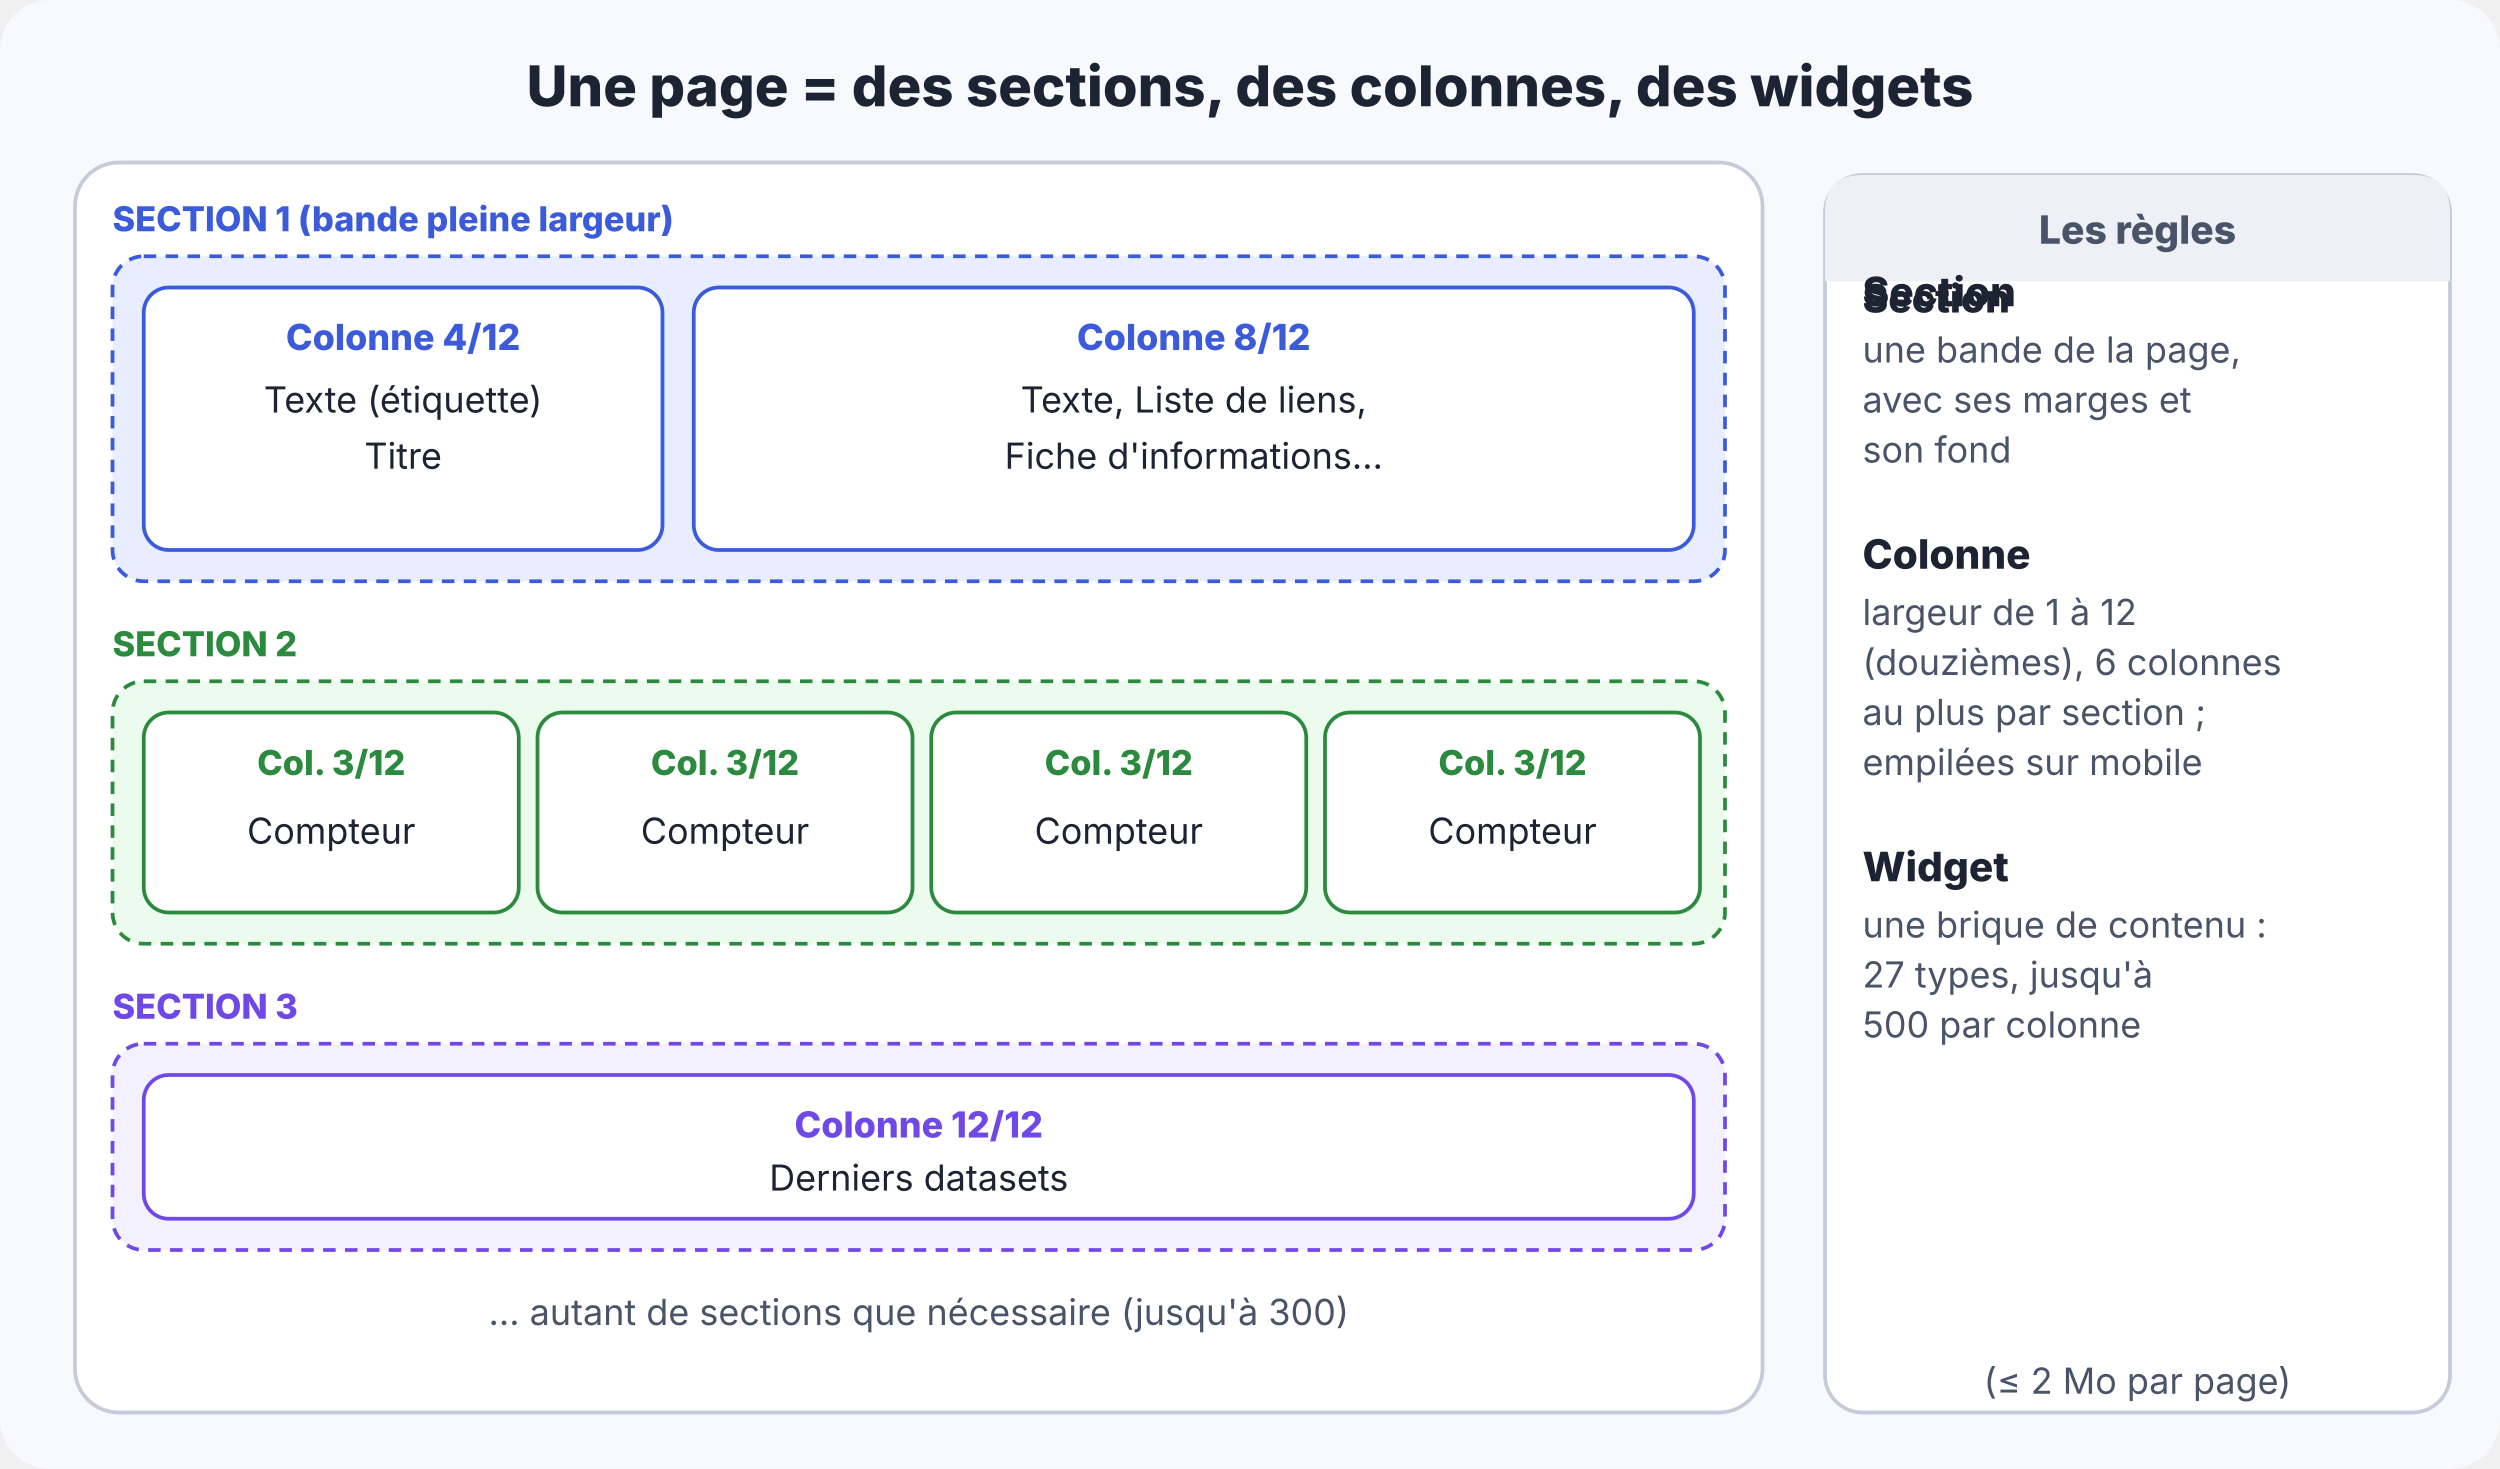
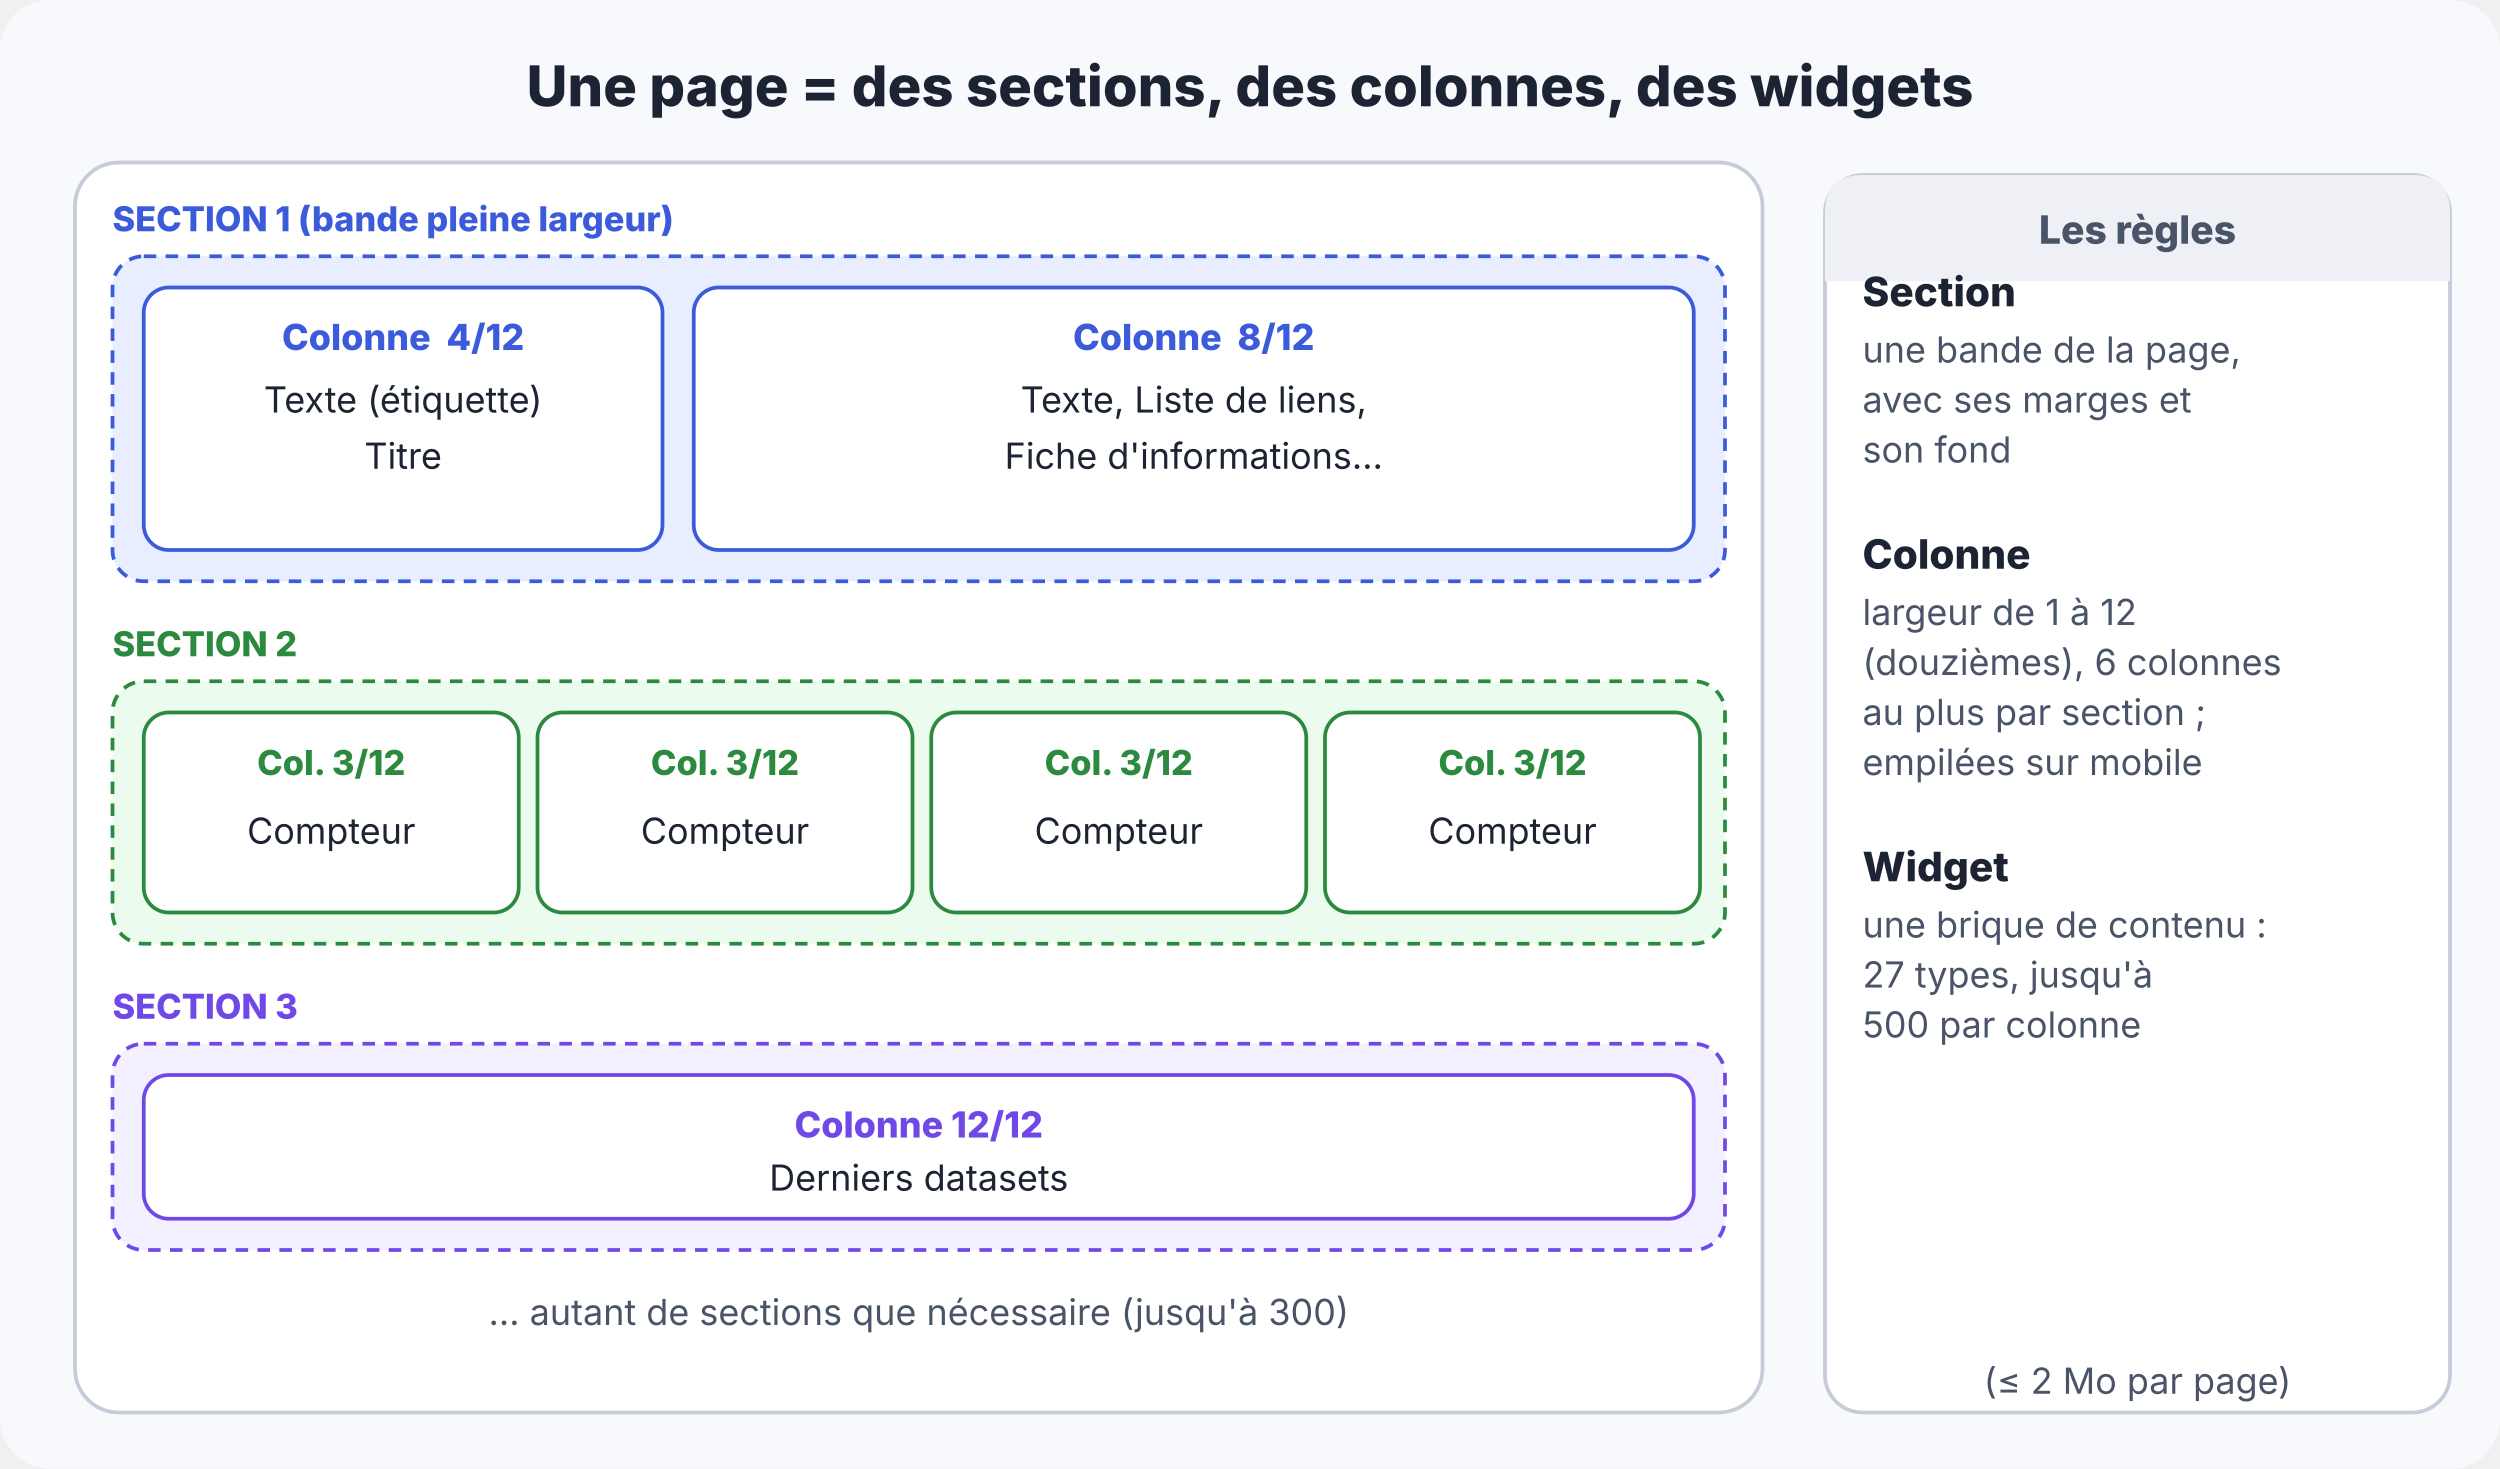
<svg xmlns="http://www.w3.org/2000/svg" viewBox="0 0 800 470" font-family="Inter, sans-serif">
  <defs>
    <marker id="arr" viewBox="0 0 10 10" refX="9" refY="5" markerWidth="7" markerHeight="7" orient="auto">
      <path d="M0,0 L10,5 L0,10 z" fill="#4a5468" />
    </marker>
  </defs>
  <rect width="800" height="470" rx="16" fill="#f8f9fd" />
-   <text x="400" y="34" font-family="Inter, sans-serif" font-size="18" font-weight="800" fill="#1c2333" text-anchor="middle">Une page = des sections, des colonnes, des widgets</text>
+   <text x="400" y="34" font-family="Inter, sans-serif" font-size="18" font-weight="800" fill="#1c2333" text-anchor="middle" xml:space="preserve">Une page = des sections, des colonnes, des widgets</text>
  <rect x="24" y="52" width="540" height="400" rx="14" fill="#fff" stroke="#c5cbd8" stroke-width="1.2" />
-   <text x="36" y="74" font-family="Inter, sans-serif" font-size="11" font-weight="800" fill="#3b5bdb" text-anchor="start">SECTION 1 (bande pleine largeur)</text>
+   <text x="36" y="74" font-family="Inter, sans-serif" font-size="11" font-weight="800" fill="#3b5bdb" text-anchor="start" xml:space="preserve">SECTION 1 (bande pleine largeur)</text>
  <rect x="36" y="82" width="516" height="104" rx="10" fill="#e8edff" stroke="#3b5bdb" stroke-width="1.2" stroke-dasharray="4 3" />
  <rect x="46" y="92" width="166" height="84" rx="8" fill="#fff" stroke="#3b5bdb" stroke-width="1.2" />
-   <text x="129" y="112" font-family="Inter, sans-serif" font-size="11.5" font-weight="800" fill="#3b5bdb" text-anchor="middle">Colonne  4/12</text>
-   <text x="129" y="132" font-family="Inter, sans-serif" font-size="11.5" font-weight="400" fill="#1c2333" text-anchor="middle">Texte (étiquette)</text>
-   <text x="129" y="150" font-family="Inter, sans-serif" font-size="11.5" font-weight="400" fill="#1c2333" text-anchor="middle">Titre</text>
+   <text x="129" y="112" font-family="Inter, sans-serif" font-size="11.5" font-weight="800" fill="#3b5bdb" text-anchor="middle" xml:space="preserve">Colonne  4/12</text>
+   <text x="129" y="132" font-family="Inter, sans-serif" font-size="11.5" font-weight="400" fill="#1c2333" text-anchor="middle" xml:space="preserve">Texte (étiquette)</text>
+   <text x="129" y="150" font-family="Inter, sans-serif" font-size="11.5" font-weight="400" fill="#1c2333" text-anchor="middle" xml:space="preserve">Titre</text>
  <rect x="222" y="92" width="320" height="84" rx="8" fill="#fff" stroke="#3b5bdb" stroke-width="1.2" />
-   <text x="382" y="112" font-family="Inter, sans-serif" font-size="11.5" font-weight="800" fill="#3b5bdb" text-anchor="middle">Colonne  8/12</text>
-   <text x="382" y="132" font-family="Inter, sans-serif" font-size="11.5" font-weight="400" fill="#1c2333" text-anchor="middle">Texte, Liste de liens,</text>
-   <text x="382" y="150" font-family="Inter, sans-serif" font-size="11.5" font-weight="400" fill="#1c2333" text-anchor="middle">Fiche d'informations…</text>
-   <text x="36" y="210" font-family="Inter, sans-serif" font-size="11" font-weight="800" fill="#2b8a3e" text-anchor="start">SECTION 2</text>
+   <text x="382" y="112" font-family="Inter, sans-serif" font-size="11.5" font-weight="800" fill="#3b5bdb" text-anchor="middle" xml:space="preserve">Colonne  8/12</text>
+   <text x="382" y="132" font-family="Inter, sans-serif" font-size="11.5" font-weight="400" fill="#1c2333" text-anchor="middle" xml:space="preserve">Texte, Liste de liens,</text>
+   <text x="382" y="150" font-family="Inter, sans-serif" font-size="11.5" font-weight="400" fill="#1c2333" text-anchor="middle" xml:space="preserve">Fiche d'informations…</text>
+   <text x="36" y="210" font-family="Inter, sans-serif" font-size="11" font-weight="800" fill="#2b8a3e" text-anchor="start" xml:space="preserve">SECTION 2</text>
  <rect x="36" y="218" width="516" height="84" rx="10" fill="#ebfbee" stroke="#2b8a3e" stroke-width="1.2" stroke-dasharray="4 3" />
  <rect x="46" y="228" width="120" height="64" rx="8" fill="#fff" stroke="#2b8a3e" stroke-width="1.2" />
-   <text x="106" y="248" font-family="Inter, sans-serif" font-size="11" font-weight="800" fill="#2b8a3e" text-anchor="middle">Col. 3/12</text>
-   <text x="106" y="270" font-family="Inter, sans-serif" font-size="11.5" font-weight="400" fill="#1c2333" text-anchor="middle">Compteur</text>
+   <text x="106" y="248" font-family="Inter, sans-serif" font-size="11" font-weight="800" fill="#2b8a3e" text-anchor="middle" xml:space="preserve">Col. 3/12</text>
+   <text x="106" y="270" font-family="Inter, sans-serif" font-size="11.5" font-weight="400" fill="#1c2333" text-anchor="middle" xml:space="preserve">Compteur</text>
  <rect x="172" y="228" width="120" height="64" rx="8" fill="#fff" stroke="#2b8a3e" stroke-width="1.2" />
-   <text x="232" y="248" font-family="Inter, sans-serif" font-size="11" font-weight="800" fill="#2b8a3e" text-anchor="middle">Col. 3/12</text>
-   <text x="232" y="270" font-family="Inter, sans-serif" font-size="11.5" font-weight="400" fill="#1c2333" text-anchor="middle">Compteur</text>
+   <text x="232" y="248" font-family="Inter, sans-serif" font-size="11" font-weight="800" fill="#2b8a3e" text-anchor="middle" xml:space="preserve">Col. 3/12</text>
+   <text x="232" y="270" font-family="Inter, sans-serif" font-size="11.5" font-weight="400" fill="#1c2333" text-anchor="middle" xml:space="preserve">Compteur</text>
  <rect x="298" y="228" width="120" height="64" rx="8" fill="#fff" stroke="#2b8a3e" stroke-width="1.2" />
-   <text x="358" y="248" font-family="Inter, sans-serif" font-size="11" font-weight="800" fill="#2b8a3e" text-anchor="middle">Col. 3/12</text>
-   <text x="358" y="270" font-family="Inter, sans-serif" font-size="11.5" font-weight="400" fill="#1c2333" text-anchor="middle">Compteur</text>
+   <text x="358" y="248" font-family="Inter, sans-serif" font-size="11" font-weight="800" fill="#2b8a3e" text-anchor="middle" xml:space="preserve">Col. 3/12</text>
+   <text x="358" y="270" font-family="Inter, sans-serif" font-size="11.5" font-weight="400" fill="#1c2333" text-anchor="middle" xml:space="preserve">Compteur</text>
  <rect x="424" y="228" width="120" height="64" rx="8" fill="#fff" stroke="#2b8a3e" stroke-width="1.2" />
-   <text x="484" y="248" font-family="Inter, sans-serif" font-size="11" font-weight="800" fill="#2b8a3e" text-anchor="middle">Col. 3/12</text>
-   <text x="484" y="270" font-family="Inter, sans-serif" font-size="11.5" font-weight="400" fill="#1c2333" text-anchor="middle">Compteur</text>
-   <text x="36" y="326" font-family="Inter, sans-serif" font-size="11" font-weight="800" fill="#7048e8" text-anchor="start">SECTION 3</text>
+   <text x="484" y="248" font-family="Inter, sans-serif" font-size="11" font-weight="800" fill="#2b8a3e" text-anchor="middle" xml:space="preserve">Col. 3/12</text>
+   <text x="484" y="270" font-family="Inter, sans-serif" font-size="11.5" font-weight="400" fill="#1c2333" text-anchor="middle" xml:space="preserve">Compteur</text>
+   <text x="36" y="326" font-family="Inter, sans-serif" font-size="11" font-weight="800" fill="#7048e8" text-anchor="start" xml:space="preserve">SECTION 3</text>
  <rect x="36" y="334" width="516" height="66" rx="10" fill="#f3f0ff" stroke="#7048e8" stroke-width="1.2" stroke-dasharray="4 3" />
  <rect x="46" y="344" width="496" height="46" rx="8" fill="#fff" stroke="#7048e8" stroke-width="1.2" />
-   <text x="294" y="364" font-family="Inter, sans-serif" font-size="11.5" font-weight="800" fill="#7048e8" text-anchor="middle">Colonne 12/12</text>
-   <text x="294" y="381" font-family="Inter, sans-serif" font-size="11.5" font-weight="400" fill="#1c2333" text-anchor="middle">Derniers datasets</text>
-   <text x="294" y="424" font-family="Inter, sans-serif" font-size="11.5" font-weight="400" fill="#4a5468" text-anchor="middle">… autant de sections que nécessaire (jusqu'à 300)</text>
+   <text x="294" y="364" font-family="Inter, sans-serif" font-size="11.5" font-weight="800" fill="#7048e8" text-anchor="middle" xml:space="preserve">Colonne 12/12</text>
+   <text x="294" y="381" font-family="Inter, sans-serif" font-size="11.5" font-weight="400" fill="#1c2333" text-anchor="middle" xml:space="preserve">Derniers datasets</text>
+   <text x="294" y="424" font-family="Inter, sans-serif" font-size="11.5" font-weight="400" fill="#4a5468" text-anchor="middle" xml:space="preserve">… autant de sections que nécessaire (jusqu'à 300)</text>
  <rect x="584" y="56" width="200" height="396" rx="12" fill="#fff" stroke="#c5cbd8" stroke-width="1.2" />
  <path d="M584,90 L584,68 Q584,56 596,56 L772,56 Q784,56 784,68 L784,90 Z" fill="#eef0f5" />
-   <text x="684.0" y="78" font-family="Inter, sans-serif" font-size="12.5" font-weight="800" fill="#4a5468" text-anchor="middle">Les règles</text>
-   <text x="596" y="100" font-family="Inter, sans-serif" font-size="12.5" font-weight="800" fill="#1c2333" text-anchor="start">Section</text>
-   <text x="596" y="118" font-family="Inter, sans-serif" font-size="12.5" font-weight="800" fill="#1c2333" text-anchor="start" />
-   <text x="596" y="98" font-family="Inter, sans-serif" font-size="13" font-weight="800" fill="#1c2333" text-anchor="start">Section</text>
-   <text x="596" y="116" font-family="Inter, sans-serif" font-size="11.5" font-weight="400" fill="#4a5468" text-anchor="start">une bande de la page,</text>
-   <text x="596" y="132" font-family="Inter, sans-serif" font-size="11.5" font-weight="400" fill="#4a5468" text-anchor="start">avec ses marges et</text>
-   <text x="596" y="148" font-family="Inter, sans-serif" font-size="11.5" font-weight="400" fill="#4a5468" text-anchor="start">son fond</text>
-   <text x="596" y="182" font-family="Inter, sans-serif" font-size="13" font-weight="800" fill="#1c2333" text-anchor="start">Colonne</text>
-   <text x="596" y="200" font-family="Inter, sans-serif" font-size="11.5" font-weight="400" fill="#4a5468" text-anchor="start">largeur de 1 à 12</text>
-   <text x="596" y="216" font-family="Inter, sans-serif" font-size="11.5" font-weight="400" fill="#4a5468" text-anchor="start">(douzièmes), 6 colonnes</text>
-   <text x="596" y="232" font-family="Inter, sans-serif" font-size="11.5" font-weight="400" fill="#4a5468" text-anchor="start">au plus par section ;</text>
-   <text x="596" y="248" font-family="Inter, sans-serif" font-size="11.5" font-weight="400" fill="#4a5468" text-anchor="start">empilées sur mobile</text>
-   <text x="596" y="282" font-family="Inter, sans-serif" font-size="13" font-weight="800" fill="#1c2333" text-anchor="start">Widget</text>
-   <text x="596" y="300" font-family="Inter, sans-serif" font-size="11.5" font-weight="400" fill="#4a5468" text-anchor="start">une brique de contenu :</text>
-   <text x="596" y="316" font-family="Inter, sans-serif" font-size="11.5" font-weight="400" fill="#4a5468" text-anchor="start">27 types, jusqu'à</text>
-   <text x="596" y="332" font-family="Inter, sans-serif" font-size="11.5" font-weight="400" fill="#4a5468" text-anchor="start">500 par colonne</text>
-   <text x="684" y="446" font-family="Inter, sans-serif" font-size="11.5" font-weight="400" fill="#4a5468" text-anchor="middle">(≤ 2 Mo par page)</text>
+   <text x="684.0" y="78" font-family="Inter, sans-serif" font-size="12.5" font-weight="800" fill="#4a5468" text-anchor="middle" xml:space="preserve">Les règles</text>
+   <text x="596" y="98" font-family="Inter, sans-serif" font-size="13" font-weight="800" fill="#1c2333" text-anchor="start" xml:space="preserve">Section</text>
+   <text x="596" y="116" font-family="Inter, sans-serif" font-size="11.5" font-weight="400" fill="#4a5468" text-anchor="start" xml:space="preserve">une bande de la page,</text>
+   <text x="596" y="132" font-family="Inter, sans-serif" font-size="11.5" font-weight="400" fill="#4a5468" text-anchor="start" xml:space="preserve">avec ses marges et</text>
+   <text x="596" y="148" font-family="Inter, sans-serif" font-size="11.5" font-weight="400" fill="#4a5468" text-anchor="start" xml:space="preserve">son fond</text>
+   <text x="596" y="182" font-family="Inter, sans-serif" font-size="13" font-weight="800" fill="#1c2333" text-anchor="start" xml:space="preserve">Colonne</text>
+   <text x="596" y="200" font-family="Inter, sans-serif" font-size="11.5" font-weight="400" fill="#4a5468" text-anchor="start" xml:space="preserve">largeur de 1 à 12</text>
+   <text x="596" y="216" font-family="Inter, sans-serif" font-size="11.5" font-weight="400" fill="#4a5468" text-anchor="start" xml:space="preserve">(douzièmes), 6 colonnes</text>
+   <text x="596" y="232" font-family="Inter, sans-serif" font-size="11.5" font-weight="400" fill="#4a5468" text-anchor="start" xml:space="preserve">au plus par section ;</text>
+   <text x="596" y="248" font-family="Inter, sans-serif" font-size="11.5" font-weight="400" fill="#4a5468" text-anchor="start" xml:space="preserve">empilées sur mobile</text>
+   <text x="596" y="282" font-family="Inter, sans-serif" font-size="13" font-weight="800" fill="#1c2333" text-anchor="start" xml:space="preserve">Widget</text>
+   <text x="596" y="300" font-family="Inter, sans-serif" font-size="11.5" font-weight="400" fill="#4a5468" text-anchor="start" xml:space="preserve">une brique de contenu :</text>
+   <text x="596" y="316" font-family="Inter, sans-serif" font-size="11.5" font-weight="400" fill="#4a5468" text-anchor="start" xml:space="preserve">27 types, jusqu'à</text>
+   <text x="596" y="332" font-family="Inter, sans-serif" font-size="11.5" font-weight="400" fill="#4a5468" text-anchor="start" xml:space="preserve">500 par colonne</text>
+   <text x="684" y="446" font-family="Inter, sans-serif" font-size="11.5" font-weight="400" fill="#4a5468" text-anchor="middle" xml:space="preserve">(≤ 2 Mo par page)</text>
</svg>
